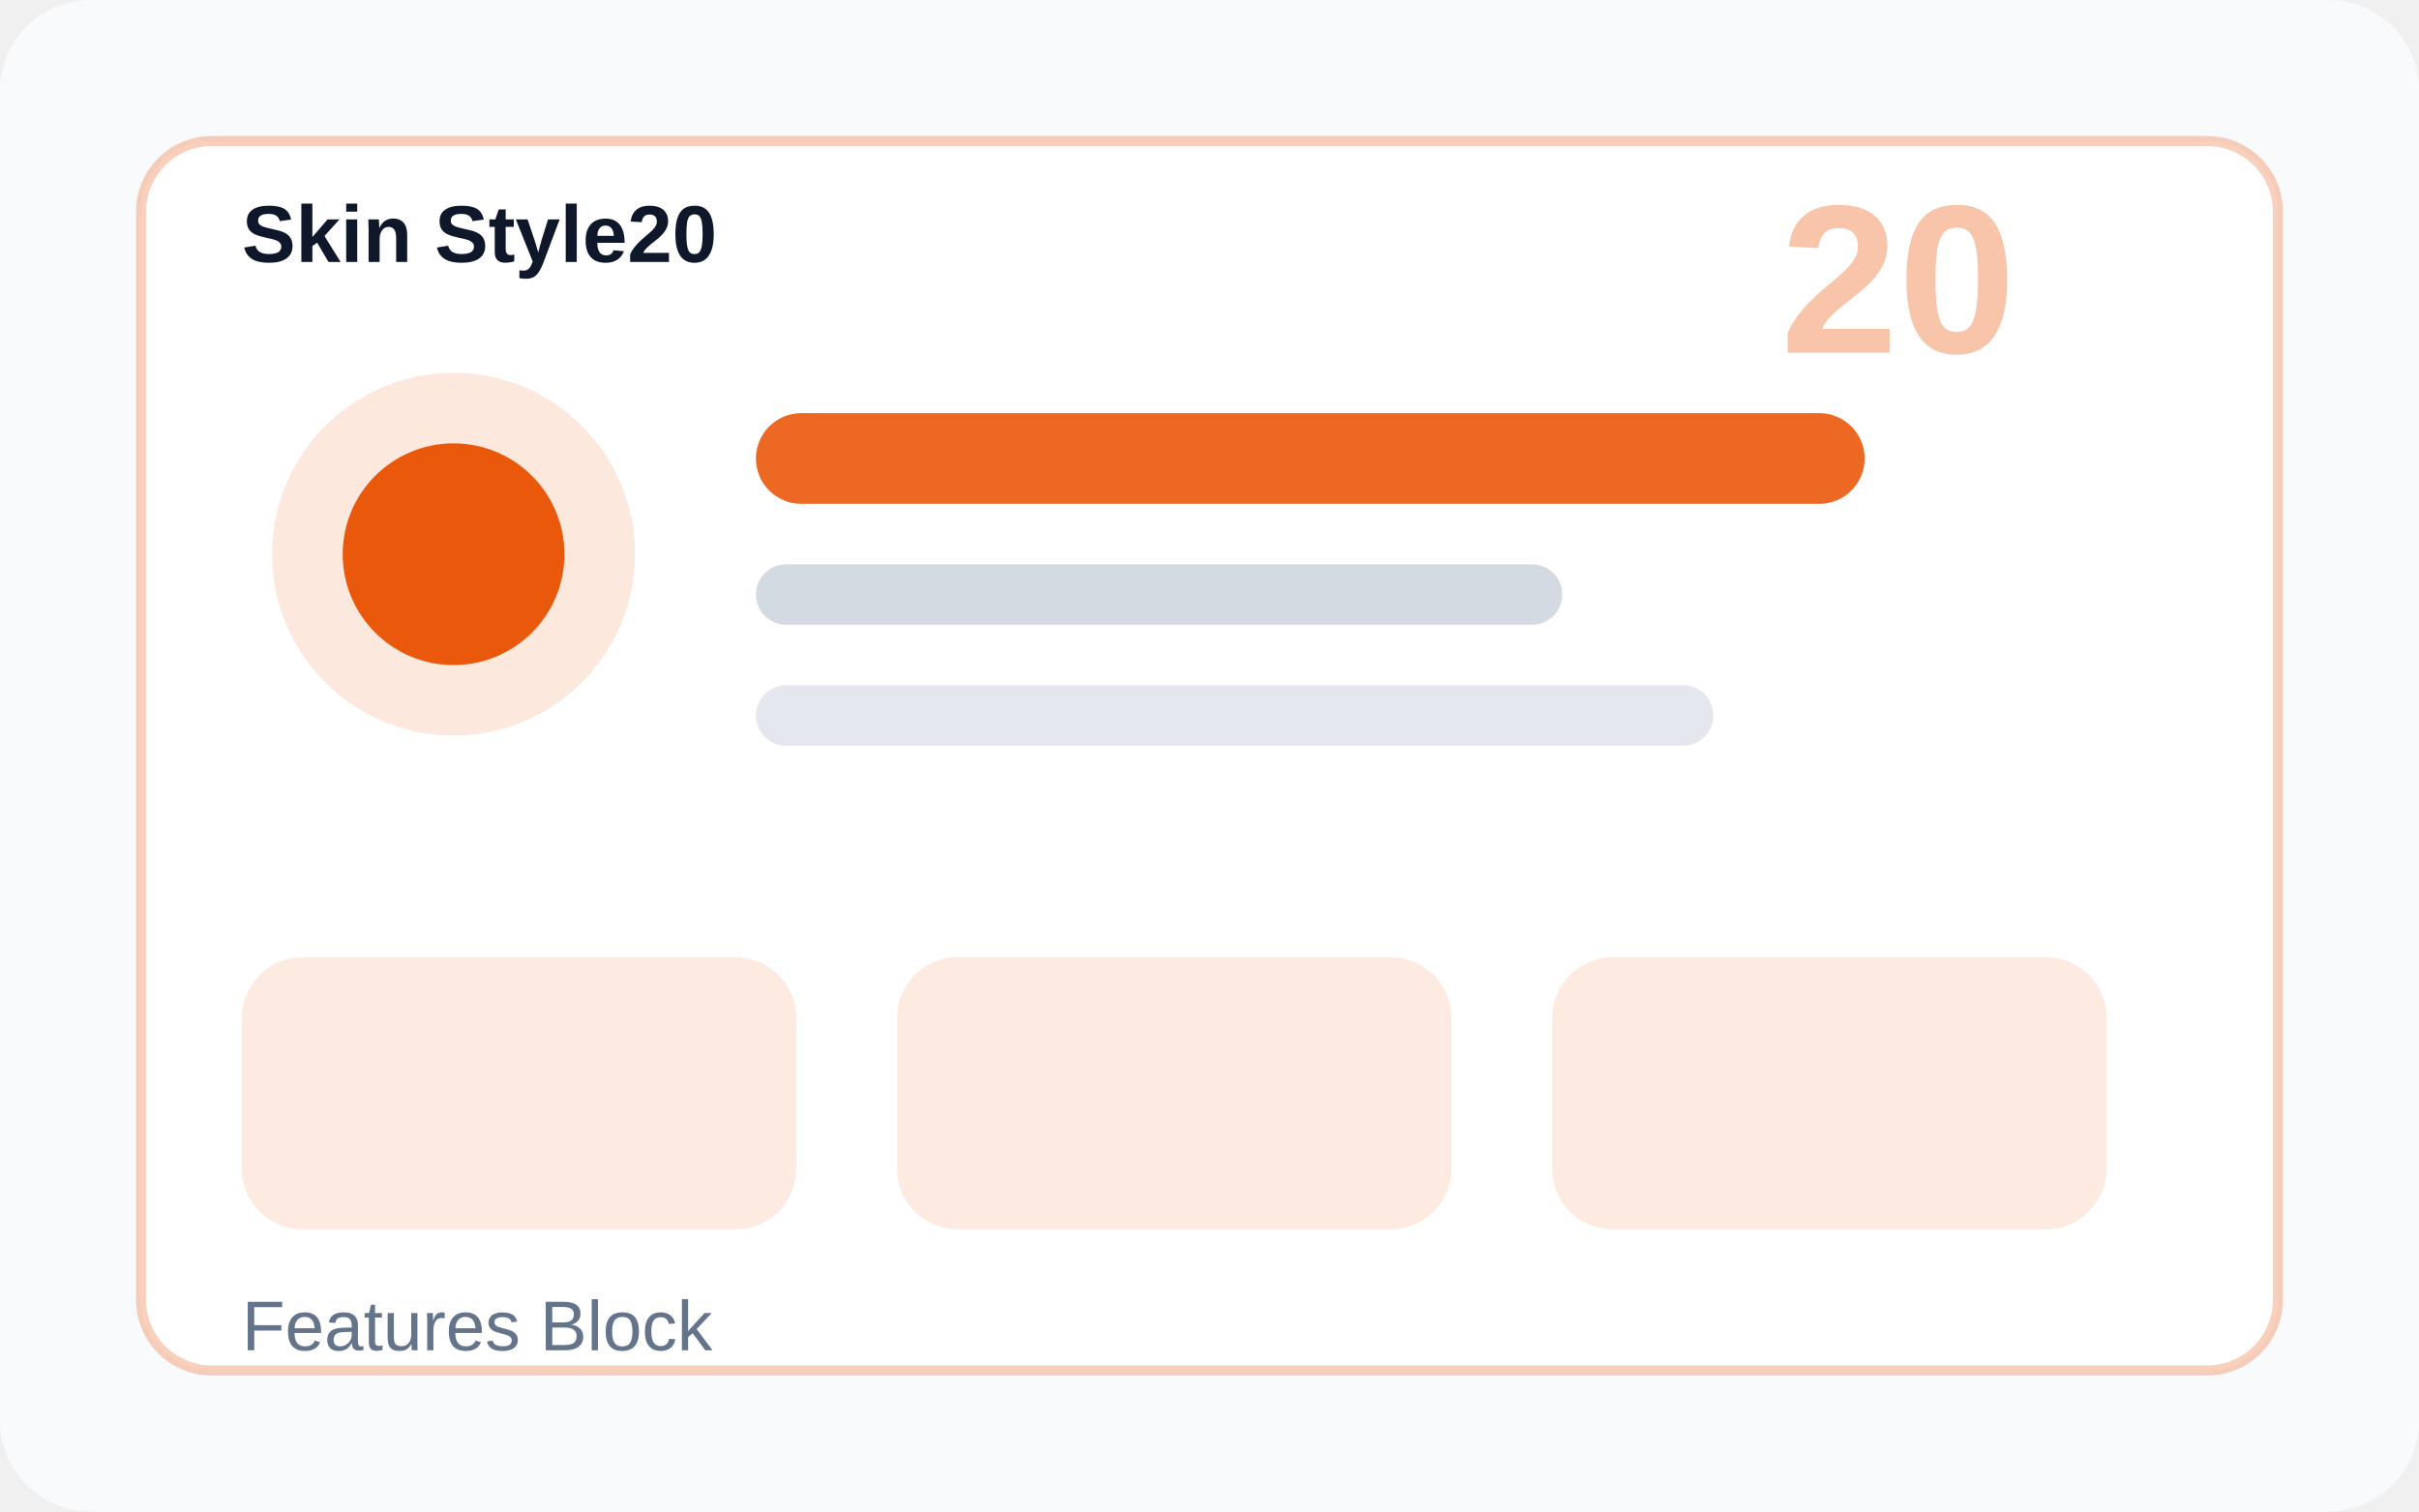
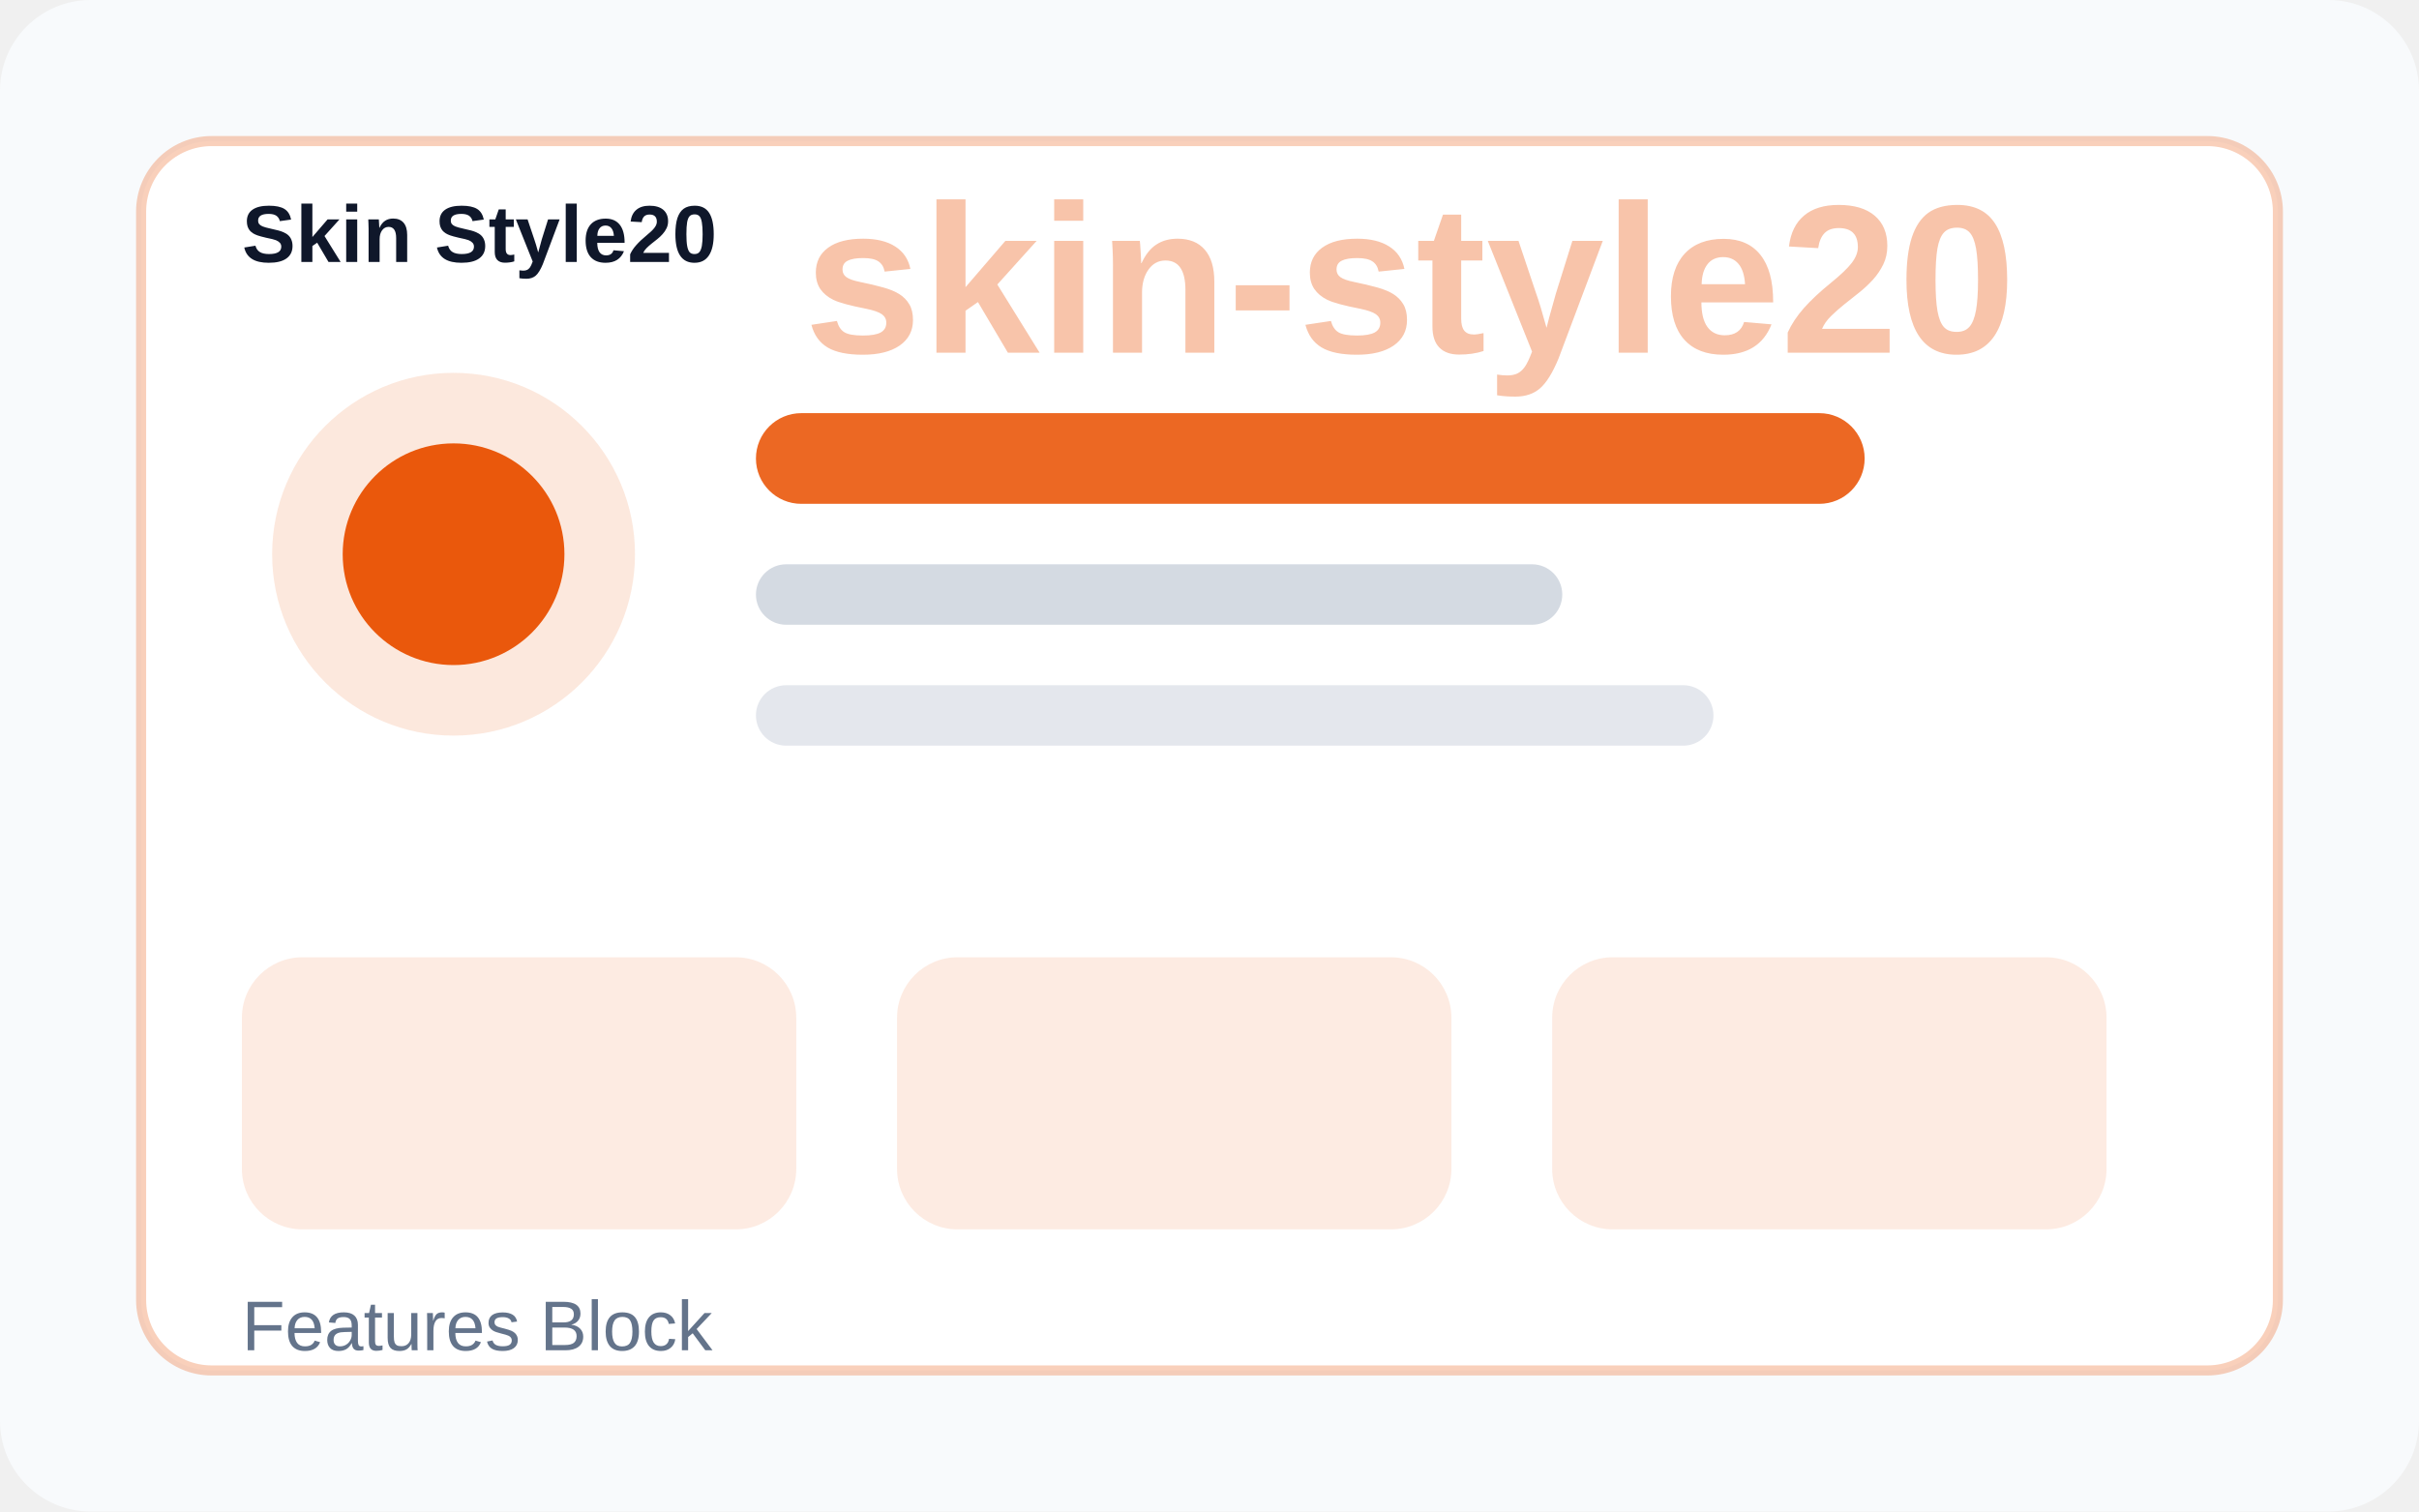
<svg xmlns="http://www.w3.org/2000/svg" width="480" height="300" viewBox="0 0 480 300" role="img">
  <rect width="480" height="300" rx="18" fill="#f8fafc" />
  <rect x="28" y="28" width="424" height="244" rx="14" fill="#fff" stroke="#ea580c" stroke-opacity="0.28" stroke-width="2" />
  <circle cx="90" cy="110" r="36" fill="#ea580c" fill-opacity="0.14" />
  <circle cx="90" cy="110" r="22" fill="#ea580c" />
  <rect x="150" y="82" width="220" height="18" rx="9" fill="#ea580c" fill-opacity="0.9" />
  <rect x="150" y="112" width="160" height="12" rx="6" fill="#94a3b8" fill-opacity="0.4" />
  <rect x="150" y="136" width="190" height="12" rx="6" fill="#94a3b8" fill-opacity="0.25" />
  <rect x="48" y="190" width="110" height="54" rx="12" fill="#ea580c" fill-opacity="0.12" />
  <rect x="178" y="190" width="110" height="54" rx="12" fill="#ea580c" fill-opacity="0.12" />
  <rect x="308" y="190" width="110" height="54" rx="12" fill="#ea580c" fill-opacity="0.12" />
-   <text x="400" y="70" text-anchor="end" font-family="Segoe UI, Arial, sans-serif" font-size="42" font-weight="700" fill="#ea580c" fill-opacity="0.35">20</text>
+   <text x="400" y="70" text-anchor="end" font-family="Segoe UI, Arial, sans-serif" font-size="42" font-weight="700" fill="#ea580c" fill-opacity="0.35">skin-style20</text>
  <text x="48" y="52" font-family="Segoe UI, Arial, sans-serif" font-size="16" font-weight="600" fill="#0f172a">Skin Style20</text>
  <text x="48" y="268" font-family="Segoe UI, Arial, sans-serif" font-size="14" fill="#64748b">Features Block</text>
</svg>
